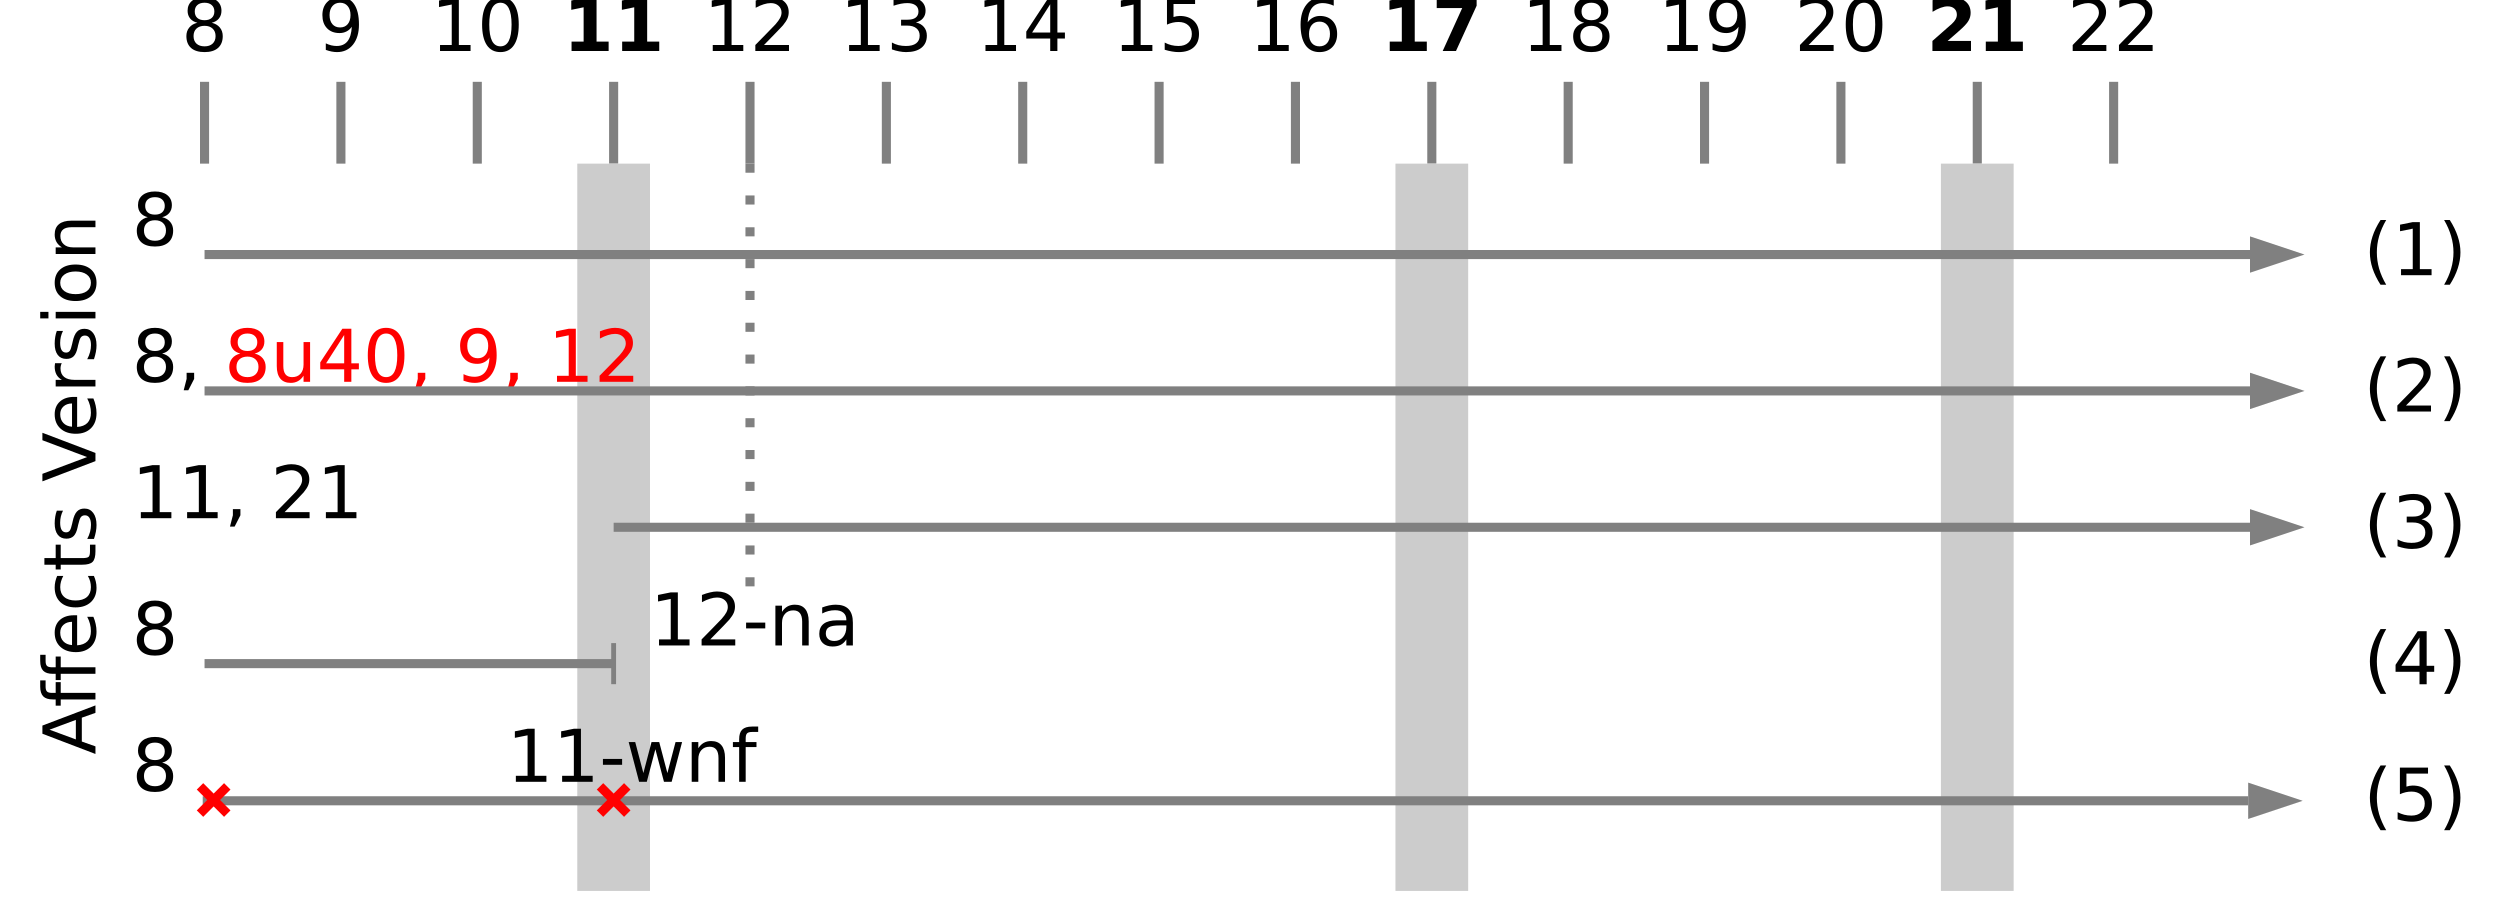
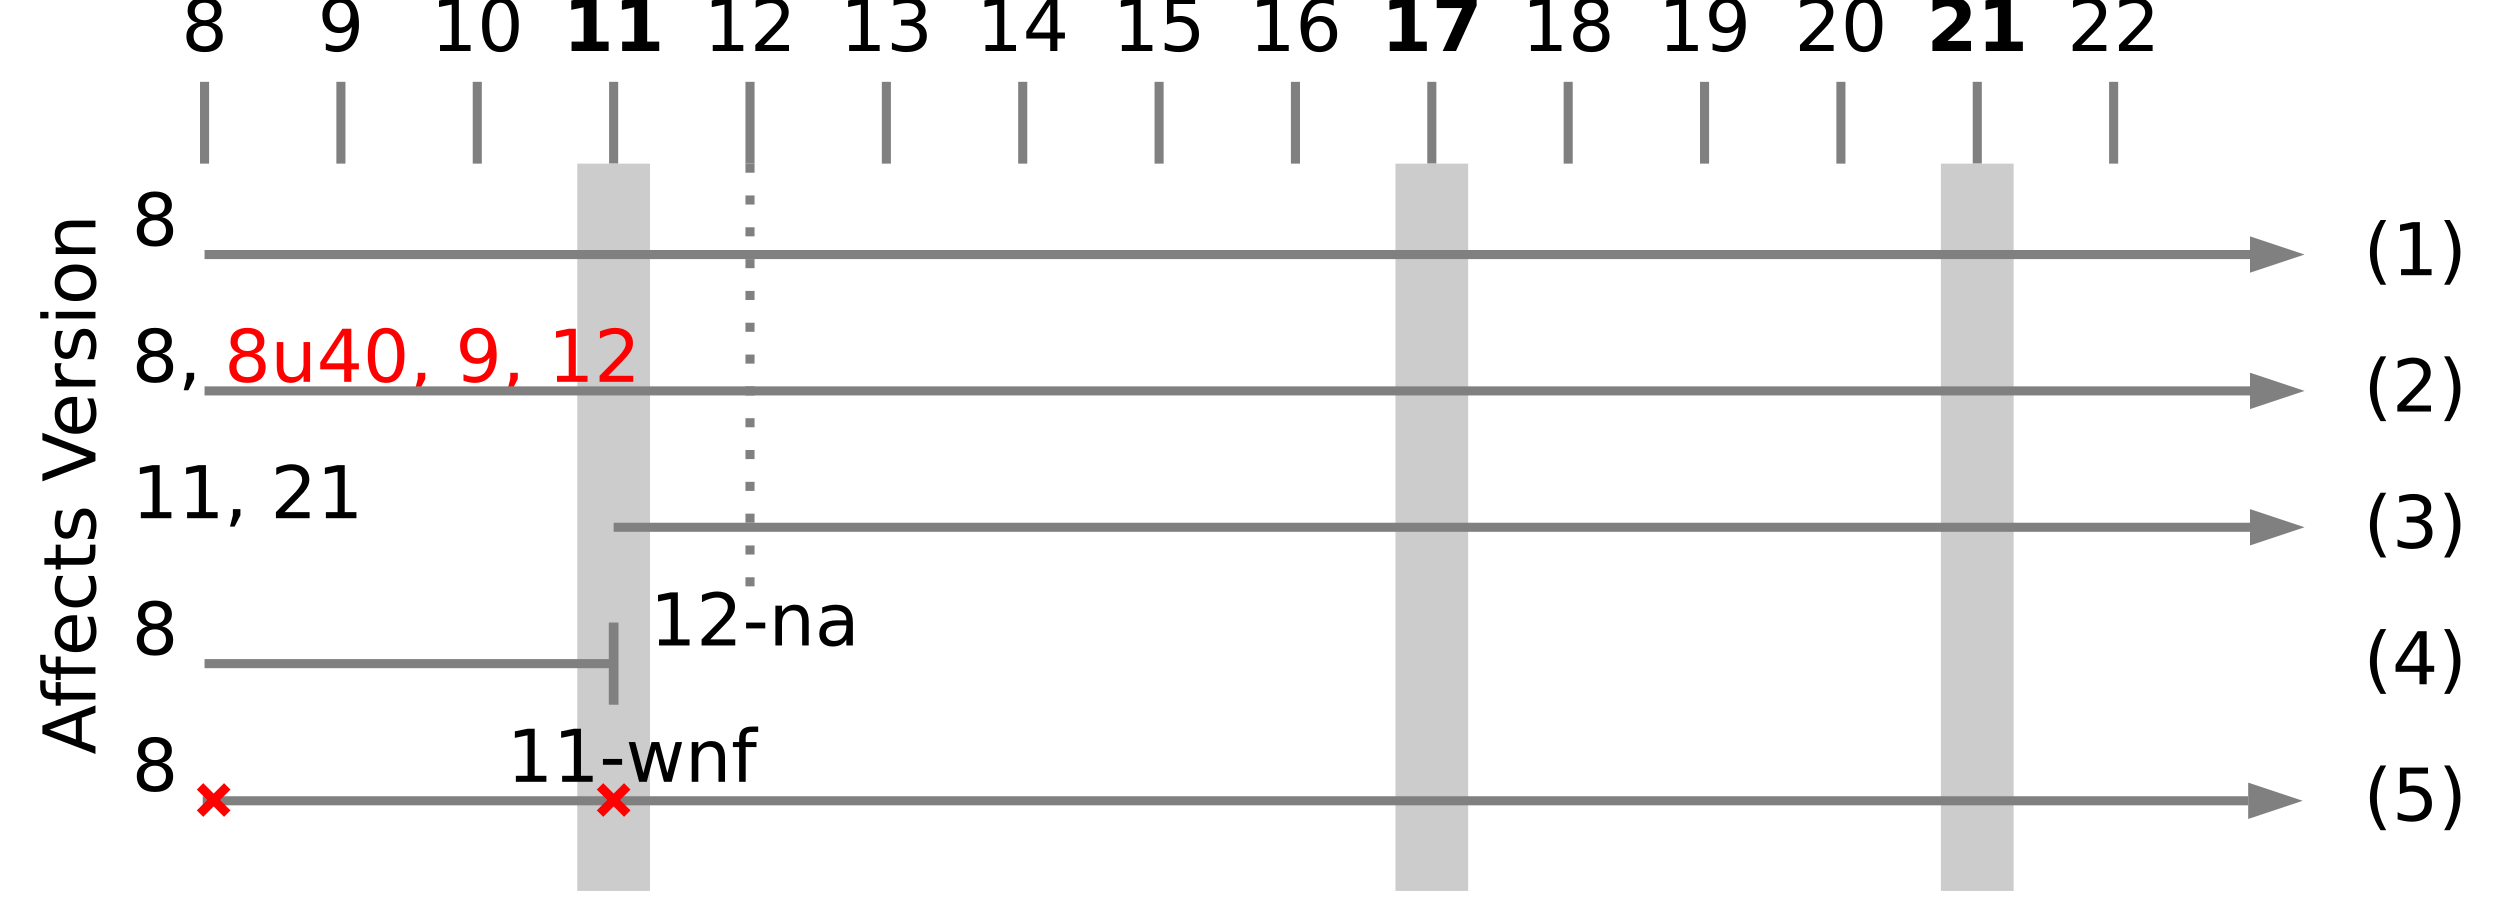
<svg xmlns="http://www.w3.org/2000/svg" width="550" height="200" version="1.1" id="svg1108">
  <defs id="defs1112">
+     <marker style="overflow:visible" id="StopL" refX="0.0" refY="0.0" orient="auto">
+       <path transform="scale(0.8)" style="fill:none;fill-opacity:0.75;fill-rule:evenodd;stroke:context-stroke;stroke-width:1.0pt" d="M 0.0,5.65 L 0.0,-5.65" id="path2606" />
+     </marker>
    <marker style="overflow:visible" id="StopM" refX="0.0" refY="0.0" orient="auto">
      <path transform="scale(0.4)" style="fill:none;fill-opacity:0.75;fill-rule:evenodd;stroke:context-stroke;stroke-width:1.0pt" d="M 0.0,5.65 L 0.0,-5.65" id="path2609" />
    </marker>
    <marker id="marker2763" refX="5.0" refY="3.0" orient="auto-start-reverse">
      <path style="fill:context-stroke" d="m 10,3 -10,3 0,-6 z" id="path2761" />
    </marker>
    <marker style="overflow:visible" id="TriangleOutL" refX="0.0" refY="0.0" orient="auto">
      <path transform="scale(0.8)" style="fill-rule:evenodd;fill:context-stroke;stroke:context-stroke;stroke-width:1.0pt" d="M 5.77,0.0 L -2.88,5.0 L -2.88,-5.0 L 5.77,0.0 z " id="path2579" />
    </marker>
    <marker style="overflow:visible;" id="Arrow2Send" refX="0.0" refY="0.0" orient="auto">
      <path transform="scale(0.3) rotate(180) translate(-2.3,0)" d="M 8.719,4.034 L -2.207,0.016 L 8.719,-4.002 C 6.973,-1.63 6.983,1.616 8.719,4.034 z " style="stroke:context-stroke;fill-rule:evenodd;fill:context-stroke;stroke-width:0.625;stroke-linejoin:round;" id="path2470" />
    </marker>
    <marker style="overflow:visible;" id="Arrow2Mend" refX="0.0" refY="0.0" orient="auto">
      <path transform="scale(0.6) rotate(180) translate(0,0)" d="M 8.719,4.034 L -2.207,0.016 L 8.719,-4.002 C 6.973,-1.63 6.983,1.616 8.719,4.034 z " style="stroke:context-stroke;fill-rule:evenodd;fill:context-stroke;stroke-width:0.625;stroke-linejoin:round;" id="path2464" />
    </marker>
    <marker style="overflow:visible;" id="Arrow2Lend" refX="0.0" refY="0.0" orient="auto">
      <path transform="scale(1.1) rotate(180) translate(1,0)" d="M 8.719,4.034 L -2.207,0.016 L 8.719,-4.002 C 6.973,-1.63 6.983,1.616 8.719,4.034 z " style="stroke:context-stroke;fill-rule:evenodd;fill:context-stroke;stroke-width:0.625;stroke-linejoin:round;" id="path2458" />
    </marker>
    <marker style="overflow:visible;" id="Arrow1Send" refX="0.0" refY="0.0" orient="auto">
      <path transform="scale(0.2) rotate(180) translate(6,0)" style="fill-rule:evenodd;fill:context-stroke;stroke:context-stroke;stroke-width:1.0pt;" d="M 0.0,0.0 L 5.0,-5.0 L -12.5,0.0 L 5.0,5.0 L 0.0,0.0 z " id="path2452" />
    </marker>
    <marker style="overflow:visible;" id="Arrow1Mend" refX="0.0" refY="0.0" orient="auto">
      <path transform="scale(0.4) rotate(180) translate(10,0)" style="fill-rule:evenodd;fill:context-stroke;stroke:context-stroke;stroke-width:1.0pt;" d="M 0.0,0.0 L 5.0,-5.0 L -12.5,0.0 L 5.0,5.0 L 0.0,0.0 z " id="path2446" />
    </marker>
    <marker style="overflow:visible;" id="Arrow1Lend" refX="0.0" refY="0.0" orient="auto">
      <path transform="scale(0.8) rotate(180) translate(12.5,0)" style="fill-rule:evenodd;fill:context-stroke;stroke:context-stroke;stroke-width:1.0pt;" d="M 0.0,0.0 L 5.0,-5.0 L -12.5,0.0 L 5.0,5.0 L 0.0,0.0 z " id="path2440" />
    </marker>
    <marker id="ExperimentalArrow" refX="5.0" refY="3.0" orient="auto-start-reverse">
      <path style="fill:context-stroke" d="m 10,3 -10,3 0,-6 z" id="path2690" />
    </marker>
    <marker id="arrow-4" viewBox="0 0 20 18" refX="0" refY="9" markerWidth="20" markerHeight="18" orient="auto">
      <path d="M 0,7 6,9 0,11 Z" fill="#808080" id="path1060-1" />
    </marker>
    <marker id="arrow-5" viewBox="0 0 20 18" refX="0" refY="9" markerWidth="20" markerHeight="18" orient="auto">
      <path d="M 0,7 6,9 0,11 Z" fill="#808080" id="path1060-0" />
    </marker>
  </defs>
  <style id="style985">
        rect {
            fill: none;
            stroke: black;
            stroke-width: 1;
        }
        text {
            font: 16px 'DejaVu Sans', sans-serif;
        }
        #head text {
            text-anchor: middle;
            dominant-baseline: text-bottom;
        }
        #refs text {
            dominant-baseline: middle;
        }
        text.lts {
            font-weight: bold;
        }
        #headlines line, #timeline path {
            stroke: #808080;
            stroke-width: 2;
        }
        #lts-lines line {
            stroke: #CCCCCC;
            stroke-width: 16;
        }
    </style>
  <text x="-166" y="21" transform="rotate(-90)" id="text987" style="font-style:normal;font-variant:normal;font-weight:normal;font-stretch:normal;font-size:16px;line-height:normal;font-family:'DejaVu Sans', sans-serif">Affects Version</text>
  <g id="head">
    <text x="45" y="15" id="text989">8</text>
    <text x="75" y="15" id="text991">9</text>
    <text x="105" y="15" id="text993">10</text>
    <text x="135" y="15" class="lts" id="text995">11</text>
    <text x="165" y="15" id="text997">12</text>
    <text x="195" y="15" id="text999">13</text>
    <text x="225" y="15" id="text1001">14</text>
    <text x="255" y="15" id="text1003">15</text>
    <text x="285" y="15" id="text1005">16</text>
    <text x="315" y="15" class="lts" id="text1007">17</text>
    <text x="345" y="15" id="text1009">18</text>
    <text x="375" y="15" id="text1011">19</text>
    <text x="405" y="15" id="text1013">20</text>
    <text x="435" y="15" class="lts" id="text1015">21</text>
    <text x="465" y="15" id="text1017">22</text>
  </g>
  <g id="headlines">
    <line x1="45" y1="18" x2="45" y2="36" id="line1020" />
    <line x1="75" y1="18" x2="75" y2="36" id="line1022" />
    <line x1="105" y1="18" x2="105" y2="36" id="line1024" />
    <line x1="135" y1="18" x2="135" y2="36" id="line1026" />
    <line x1="165" y1="18" x2="165" y2="36" id="line1028" />
    <line x1="165" y1="36" x2="165" y2="130" stroke-dasharray="2 5" id="line1030" />
    <line x1="195" y1="18" x2="195" y2="36" id="line1032" />
    <line x1="225" y1="18" x2="225" y2="36" id="line1034" />
    <line x1="255" y1="18" x2="255" y2="36" id="line1036" />
    <line x1="285" y1="18" x2="285" y2="36" id="line1038" />
    <line x1="315" y1="18" x2="315" y2="36" id="line1040" />
    <line x1="345" y1="18" x2="345" y2="36" id="line1042" />
    <line x1="375" y1="18" x2="375" y2="36" id="line1044" />
    <line x1="405" y1="18" x2="405" y2="36" id="line1046" />
    <line x1="435" y1="18" x2="435" y2="36" id="line1048" />
    <line x1="465" y1="18" x2="465" y2="36" id="line1050" />
  </g>
  <g id="lts-lines">
    <line x1="135" y1="36" x2="135" y2="196" id="line1053" />
    <line x1="315" y1="36" x2="315" y2="196" id="line1055" />
    <line x1="435" y1="36" x2="435" y2="196" id="line1057" />
  </g>
  <g id="refs">
    <text x="520" y="56" id="text1097">(1)</text>
    <text x="520" y="86" id="text1099">(2)</text>
    <text x="520" y="116" id="text1101">(3)</text>
    <text x="520" y="146" id="text1103">(4)</text>
    <text x="520" y="176" id="text1105">(5)</text>
  </g>
  <g id="timeline">
    <defs id="defs1066">
      <marker id="arrow" viewBox="0 0 20 18" refX="0" refY="9" markerWidth="20" markerHeight="18" orient="auto">
        <path d="M 0 7 L 6 9 L 0 11 Z" fill="#808080" id="path1060" />
      </marker>
      <marker id="circle" viewBox="0 0 12 12" refX="6" refY="6" markerWidth="12" markerHeight="12" orient="auto">
        <circle cx="6" cy="6" r="3" fill="#808080" id="circle1063" />
      </marker>
    </defs>
    <text x="29" y="54" id="text1068" style="font-style:normal;font-variant:normal;font-weight:normal;font-stretch:normal;font-size:16px;line-height:normal;font-family:'DejaVu Sans', sans-serif">8</text>
    <path d="M 45, 56 L 495, 56" marker-end="url(#arrow)" id="path1070" style="marker-end:url(#arrow-5);fill:#808080;fill-opacity:1;stroke-width:1.999;stroke-miterlimit:4;stroke-dasharray:none" />
    <text x="29" y="84" id="text1074" style="font-style:normal;font-variant:normal;font-weight:normal;font-stretch:normal;font-size:16px;line-height:normal;font-family:'DejaVu Sans', sans-serif">8, <tspan fill="#ff0000" id="tspan1072">8u40, 9, 12</tspan>
    </text>
    <path d="M 45, 86 L 495, 86" marker-end="url(#arrow)" id="path1076" style="marker-end:url(#arrow-5);fill:#808080;fill-opacity:1" />
    <text x="29" y="114" id="text1078" style="font-style:normal;font-variant:normal;font-weight:normal;font-stretch:normal;font-size:16px;line-height:normal;font-family:'DejaVu Sans', sans-serif">11, 21</text>
    <path d="M 135, 116 L 495, 116" marker-end="url(#arrow)" id="path1080" style="marker-end:url(#arrow-5);fill:#808080;fill-opacity:1;stroke-width:1.999;stroke-miterlimit:4;stroke-dasharray:none" />
    <text x="29" y="144" id="text1082" style="font-style:normal;font-variant:normal;font-weight:normal;font-stretch:normal;font-size:16px;line-height:normal;font-family:'DejaVu Sans', sans-serif">8</text>
    <text x="143" y="142" id="text1084" style="font-style:normal;font-variant:normal;font-weight:normal;font-stretch:normal;font-size:16px;line-height:normal;font-family:'DejaVu Sans', sans-serif">12-na</text>
-     <path d="M  45, 146 L 135, 146" marker-end="url(#circle)" id="path1086" style="fill:#808080;fill-opacity:1;marker-end:url(#StopM)" />
+     <path d="M  45, 146 L 135, 146" marker-end="url(#circle)" id="path1086" style="fill:#808080;fill-opacity:1;marker-end:url(#StopL)" />
    <text x="29" y="174" id="text1088" style="font-style:normal;font-variant:normal;font-weight:normal;font-stretch:normal;font-size:16px;line-height:normal;font-family:'DejaVu Sans', sans-serif">8</text>
    <text x="139" y="172" style="font-style:normal;font-variant:normal;font-weight:normal;font-stretch:normal;font-size:16px;line-height:normal;font-family:'DejaVu Sans', sans-serif;text-anchor:middle" id="text1090">11-wnf</text>
    <path d="M 44.598,176.174 H 494.598" marker-end="url(#arrow-4)" id="path1076-6" style="stroke:#808080;stroke-width:1.999;stroke-linecap:butt;stroke-miterlimit:4;stroke-dasharray:none;marker-end:url(#arrow-5);fill:#808080;fill-opacity:1" />
    <path d="m 44,173 2.633,2.633 L 50,179 m 0,-6 -6,6" style="stroke:#ff0000;stroke-width:2" id="path1094-7" />
    <path d="M 132, 173 L 138, 179              M 138, 173 L 132, 179" style="stroke: red" id="path1094" />
  </g>
</svg>
